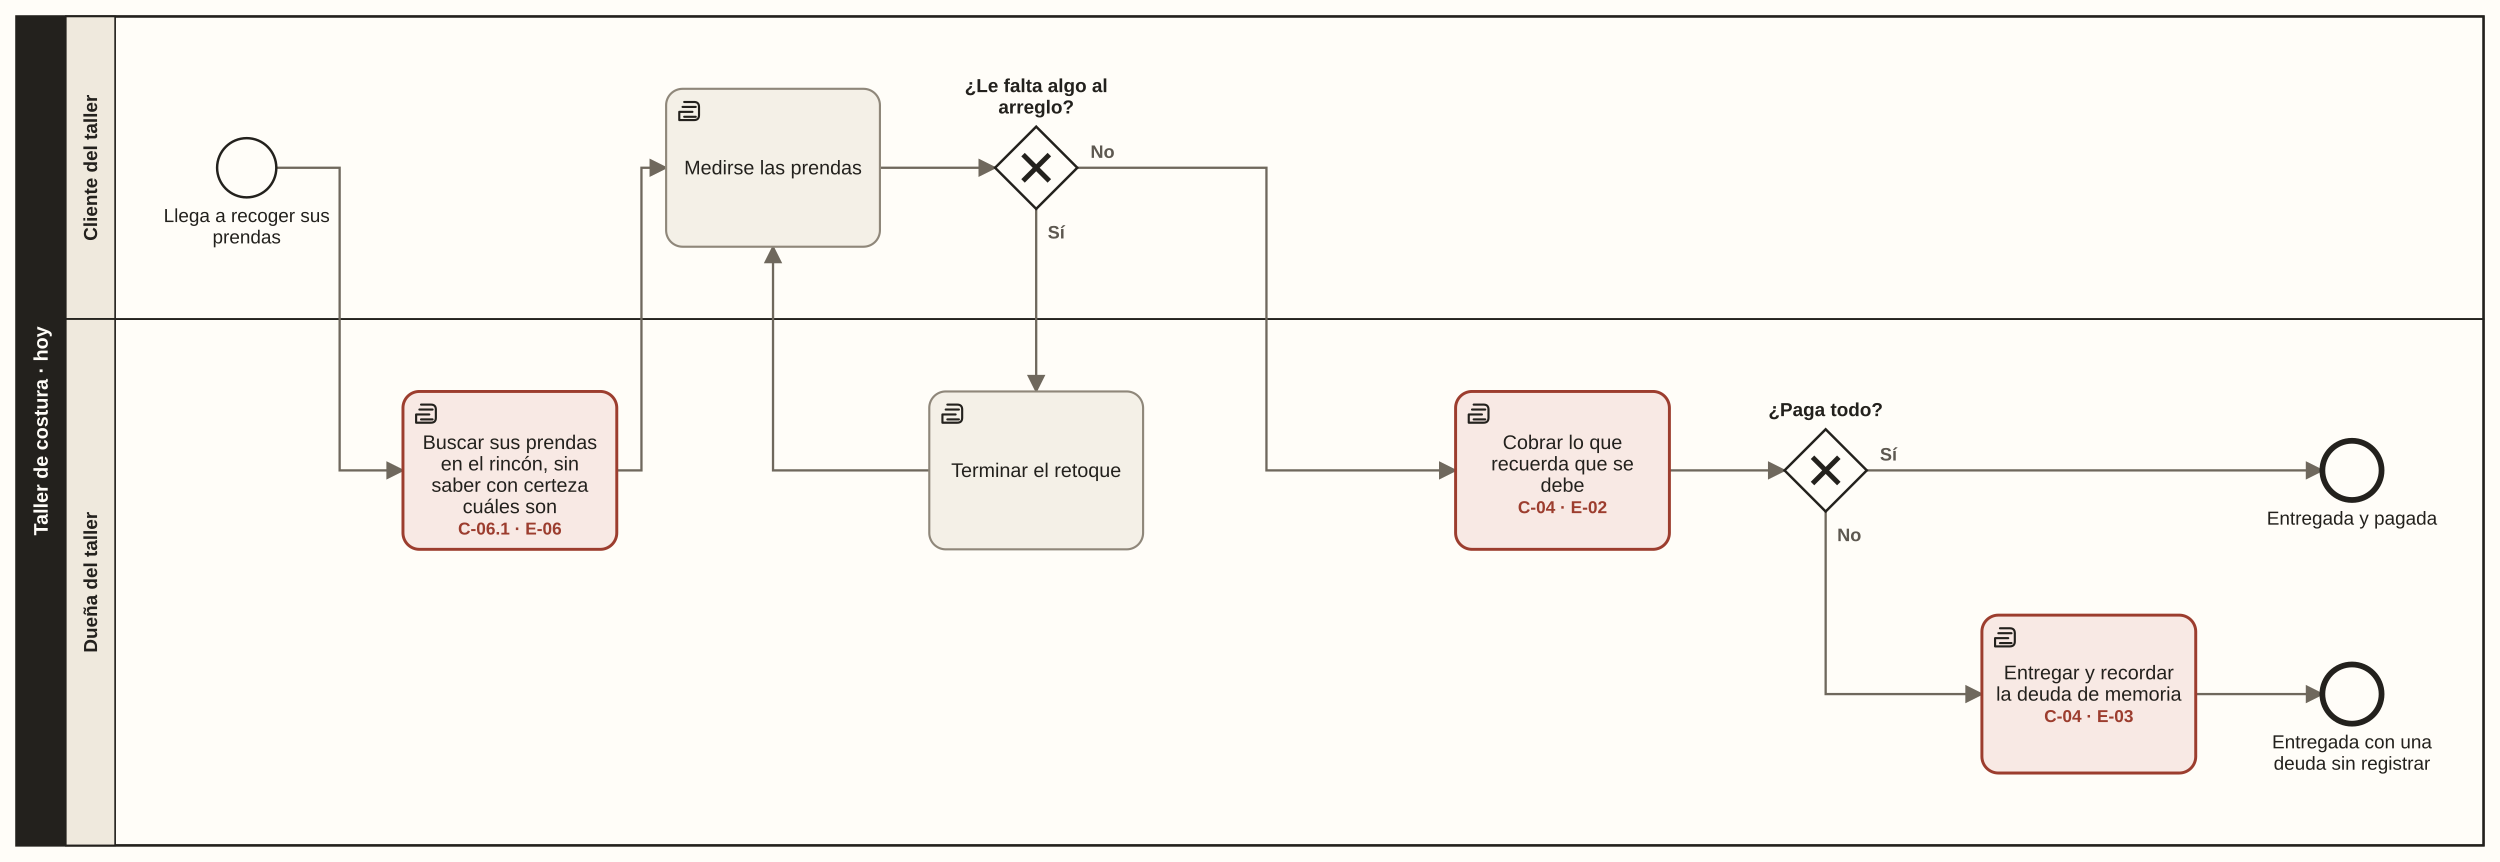
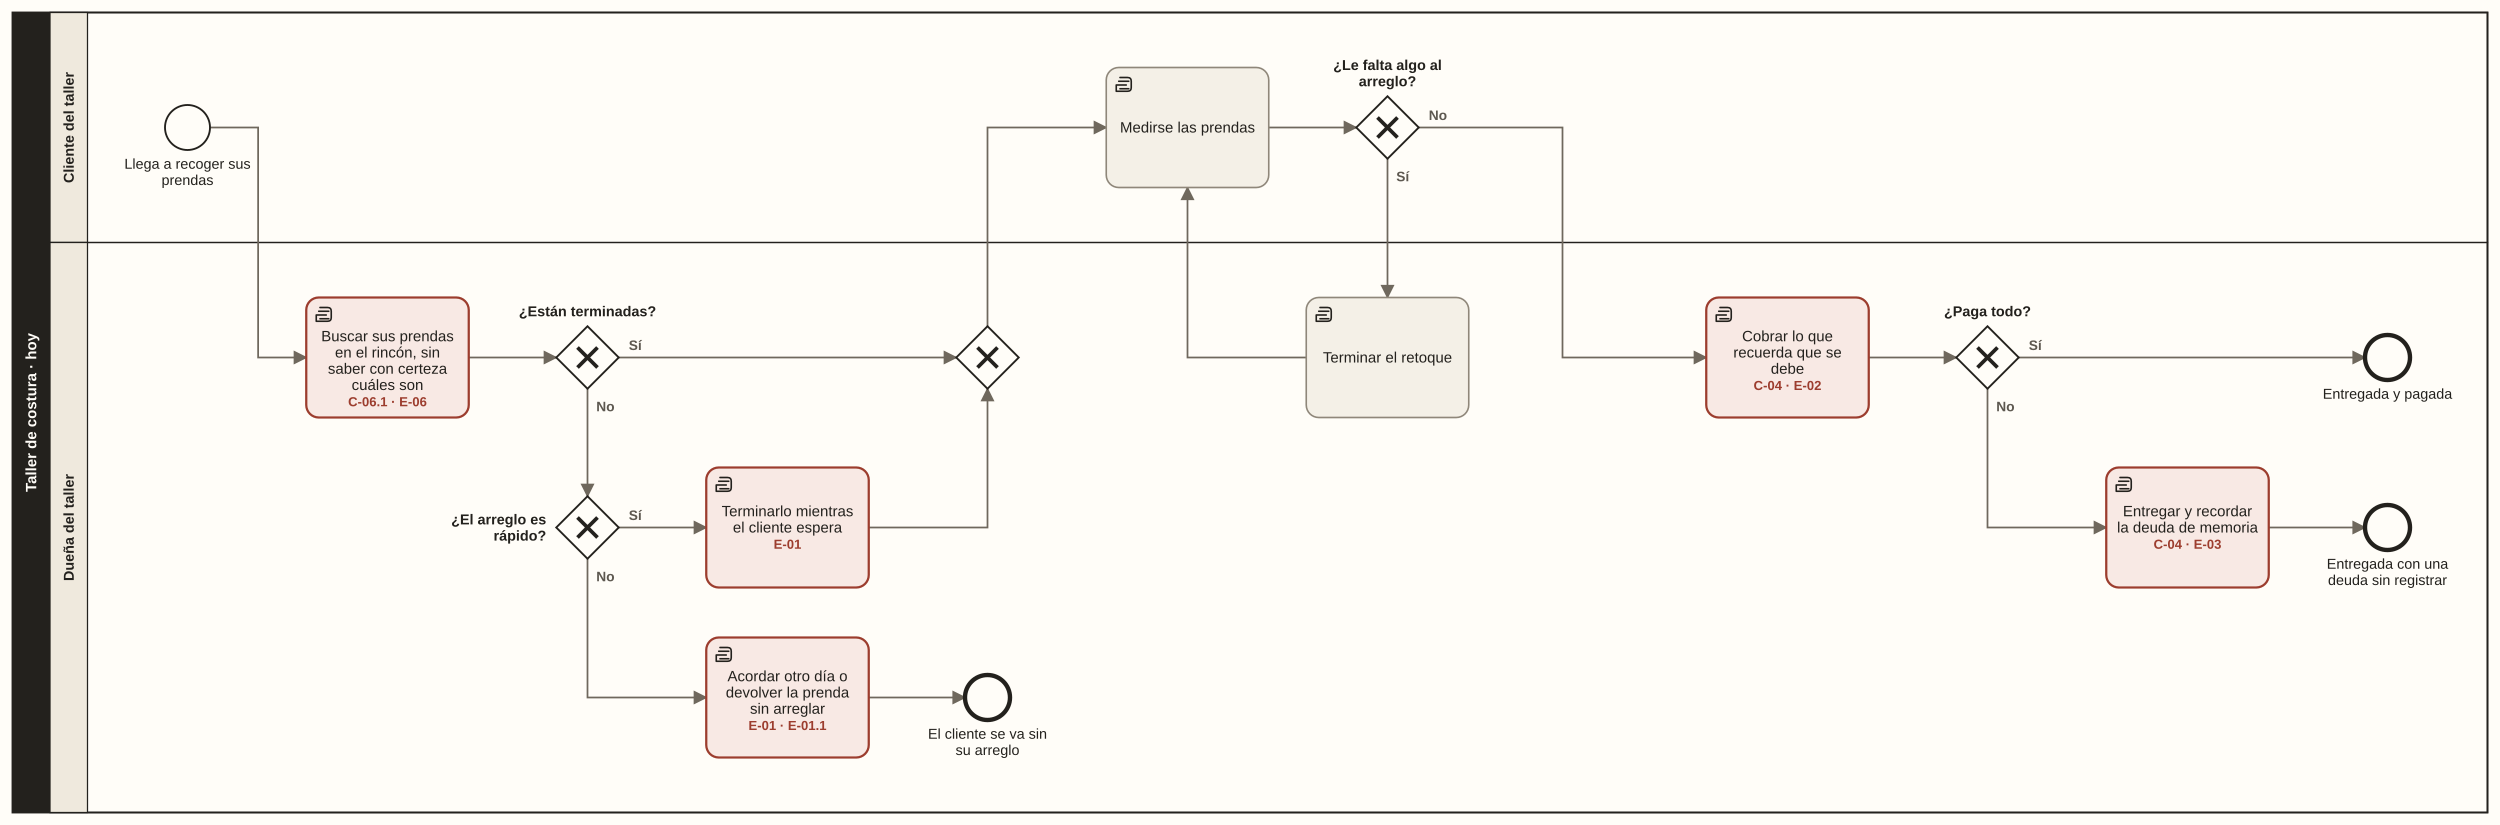
- <svg xmlns="http://www.w3.org/2000/svg" viewBox="0 0 1520 524" width="1520" height="524" font-family="'Source Sans 3', 'Segoe UI', Arial, sans-serif" role="img" aria-label="Taller de costura · hoy · Entrega y cobro">
+ <svg xmlns="http://www.w3.org/2000/svg" viewBox="0 0 2000 660" width="2000" height="660" font-family="'Source Sans 3', 'Segoe UI', Arial, sans-serif" role="img" aria-label="Taller de costura · hoy · Entrega y cobro">
  <defs>
    <marker id="flecha-actual-3-entrega-y-cobro" viewBox="0 0 10 10" refX="9" refY="5" markerWidth="8" markerHeight="8" orient="auto-start-reverse">
      <path d="M0 0 L10 5 L0 10 z" fill="#6f685d" />
    </marker>
  </defs>
-   <rect x="0" y="0" width="1520" height="524" fill="#fffdf8" />
-   <rect x="10" y="10" width="1500" height="504" fill="#fffdf8" stroke="#23211d" stroke-width="1.5" />
-   <rect x="10" y="10" width="30" height="504" fill="#23211d" />
-   <text x="29.0" y="262.0" font-size="12" font-weight="600" fill="#fffdf8" text-anchor="middle" transform="rotate(-90 29.0 262.0)">Taller de costura · hoy</text>
-   <rect x="40" y="10" width="1470" height="184" fill="none" stroke="#23211d" stroke-width="1" />
+   <rect x="0" y="0" width="2000" height="660" fill="#fffdf8" />
+   <rect x="10" y="10" width="1980" height="640" fill="#fffdf8" stroke="#23211d" stroke-width="1.5" />
+   <rect x="10" y="10" width="30" height="640" fill="#23211d" />
+   <text x="29.0" y="330.0" font-size="12" font-weight="600" fill="#fffdf8" text-anchor="middle" transform="rotate(-90 29.0 330.0)">Taller de costura · hoy</text>
+   <rect x="40" y="10" width="1950" height="184" fill="none" stroke="#23211d" stroke-width="1" />
  <rect x="40" y="10" width="30" height="184" fill="#efe9dd" stroke="#23211d" stroke-width="1" />
  <text x="59.0" y="102.0" font-size="11.5" font-weight="600" fill="#23211d" text-anchor="middle" transform="rotate(-90 59.0 102.0)">Cliente del taller</text>
-   <rect x="40" y="194" width="1470" height="320" fill="none" stroke="#23211d" stroke-width="1" />
-   <rect x="40" y="194" width="30" height="320" fill="#efe9dd" stroke="#23211d" stroke-width="1" />
-   <text x="59.0" y="354.0" font-size="11.5" font-weight="600" fill="#23211d" text-anchor="middle" transform="rotate(-90 59.0 354.0)">Dueña del taller</text>
+   <rect x="40" y="194" width="1950" height="456" fill="none" stroke="#23211d" stroke-width="1" />
+   <rect x="40" y="194" width="30" height="456" fill="#efe9dd" stroke="#23211d" stroke-width="1" />
+   <text x="59.0" y="422.0" font-size="11.5" font-weight="600" fill="#23211d" text-anchor="middle" transform="rotate(-90 59.0 422.0)">Dueña del taller</text>
  <polyline points="168.0,102.0 206.5,102.0 206.5,286.0 245.0,286.0" fill="none" stroke="#6f685d" stroke-width="1.4" marker-end="url(#flecha-actual-3-entrega-y-cobro)" />
-   <polyline points="375.0,286.0 390.0,286.0 390.0,102.0 405.0,102.0" fill="none" stroke="#6f685d" stroke-width="1.4" marker-end="url(#flecha-actual-3-entrega-y-cobro)" />
-   <polyline points="535.0,102.0 605.0,102.0" fill="none" stroke="#6f685d" stroke-width="1.4" marker-end="url(#flecha-actual-3-entrega-y-cobro)" />
-   <polyline points="630.0,127.0 630.0,238.0" fill="none" stroke="#6f685d" stroke-width="1.4" marker-end="url(#flecha-actual-3-entrega-y-cobro)" />
-   <text x="637.0" y="145.0" font-size="11" font-weight="600" fill="#5d5850" text-anchor="start">Sí</text>
-   <polyline points="565.0,286.0 470.0,286.0 470.0,150.0" fill="none" stroke="#6f685d" stroke-width="1.4" marker-end="url(#flecha-actual-3-entrega-y-cobro)" />
-   <polyline points="655.0,102.0 770.0,102.0 770.0,286.0 885.0,286.0" fill="none" stroke="#6f685d" stroke-width="1.4" marker-end="url(#flecha-actual-3-entrega-y-cobro)" />
-   <text x="663.0" y="96.0" font-size="11" font-weight="600" fill="#5d5850" text-anchor="start">No</text>
-   <polyline points="1015.0,286.0 1085.0,286.0" fill="none" stroke="#6f685d" stroke-width="1.4" marker-end="url(#flecha-actual-3-entrega-y-cobro)" />
-   <polyline points="1135.0,286.0 1412.0,286.0" fill="none" stroke="#6f685d" stroke-width="1.4" marker-end="url(#flecha-actual-3-entrega-y-cobro)" />
-   <text x="1143.0" y="280.0" font-size="11" font-weight="600" fill="#5d5850" text-anchor="start">Sí</text>
-   <polyline points="1110.0,311.0 1110.0,422.0 1205.0,422.0" fill="none" stroke="#6f685d" stroke-width="1.4" marker-end="url(#flecha-actual-3-entrega-y-cobro)" />
-   <text x="1117.0" y="329.0" font-size="11" font-weight="600" fill="#5d5850" text-anchor="start">No</text>
-   <polyline points="1335.0,422.0 1412.0,422.0" fill="none" stroke="#6f685d" stroke-width="1.4" marker-end="url(#flecha-actual-3-entrega-y-cobro)" />
+   <polyline points="375.0,286.0 445.0,286.0" fill="none" stroke="#6f685d" stroke-width="1.4" marker-end="url(#flecha-actual-3-entrega-y-cobro)" />
+   <polyline points="495.0,286.0 765.0,286.0" fill="none" stroke="#6f685d" stroke-width="1.4" marker-end="url(#flecha-actual-3-entrega-y-cobro)" />
+   <text x="503.0" y="280.0" font-size="11" font-weight="600" fill="#5d5850" text-anchor="start">Sí</text>
+   <polyline points="470.0,311.0 470.0,397.0" fill="none" stroke="#6f685d" stroke-width="1.4" marker-end="url(#flecha-actual-3-entrega-y-cobro)" />
+   <text x="477.0" y="329.0" font-size="11" font-weight="600" fill="#5d5850" text-anchor="start">No</text>
+   <polyline points="495.0,422.0 565.0,422.0" fill="none" stroke="#6f685d" stroke-width="1.4" marker-end="url(#flecha-actual-3-entrega-y-cobro)" />
+   <text x="503.0" y="416.0" font-size="11" font-weight="600" fill="#5d5850" text-anchor="start">Sí</text>
+   <polyline points="470.0,447.0 470.0,558.0 565.0,558.0" fill="none" stroke="#6f685d" stroke-width="1.4" marker-end="url(#flecha-actual-3-entrega-y-cobro)" />
+   <text x="477.0" y="465.0" font-size="11" font-weight="600" fill="#5d5850" text-anchor="start">No</text>
+   <polyline points="695.0,422.0 790.0,422.0 790.0,311.0" fill="none" stroke="#6f685d" stroke-width="1.4" marker-end="url(#flecha-actual-3-entrega-y-cobro)" />
+   <polyline points="695.0,558.0 772.0,558.0" fill="none" stroke="#6f685d" stroke-width="1.4" marker-end="url(#flecha-actual-3-entrega-y-cobro)" />
+   <polyline points="790.0,261.0 790.0,102.0 885.0,102.0" fill="none" stroke="#6f685d" stroke-width="1.4" marker-end="url(#flecha-actual-3-entrega-y-cobro)" />
+   <polyline points="1015.0,102.0 1085.0,102.0" fill="none" stroke="#6f685d" stroke-width="1.4" marker-end="url(#flecha-actual-3-entrega-y-cobro)" />
+   <polyline points="1110.0,127.0 1110.0,238.0" fill="none" stroke="#6f685d" stroke-width="1.4" marker-end="url(#flecha-actual-3-entrega-y-cobro)" />
+   <text x="1117.0" y="145.0" font-size="11" font-weight="600" fill="#5d5850" text-anchor="start">Sí</text>
+   <polyline points="1045.0,286.0 950.0,286.0 950.0,150.0" fill="none" stroke="#6f685d" stroke-width="1.4" marker-end="url(#flecha-actual-3-entrega-y-cobro)" />
+   <polyline points="1135.0,102.0 1250.0,102.0 1250.0,286.0 1365.0,286.0" fill="none" stroke="#6f685d" stroke-width="1.4" marker-end="url(#flecha-actual-3-entrega-y-cobro)" />
+   <text x="1143.0" y="96.0" font-size="11" font-weight="600" fill="#5d5850" text-anchor="start">No</text>
+   <polyline points="1495.0,286.0 1565.0,286.0" fill="none" stroke="#6f685d" stroke-width="1.4" marker-end="url(#flecha-actual-3-entrega-y-cobro)" />
+   <polyline points="1615.0,286.0 1892.0,286.0" fill="none" stroke="#6f685d" stroke-width="1.4" marker-end="url(#flecha-actual-3-entrega-y-cobro)" />
+   <text x="1623.0" y="280.0" font-size="11" font-weight="600" fill="#5d5850" text-anchor="start">Sí</text>
+   <polyline points="1590.0,311.0 1590.0,422.0 1685.0,422.0" fill="none" stroke="#6f685d" stroke-width="1.4" marker-end="url(#flecha-actual-3-entrega-y-cobro)" />
+   <text x="1597.0" y="329.0" font-size="11" font-weight="600" fill="#5d5850" text-anchor="start">No</text>
+   <polyline points="1815.0,422.0 1892.0,422.0" fill="none" stroke="#6f685d" stroke-width="1.4" marker-end="url(#flecha-actual-3-entrega-y-cobro)" />
  <circle cx="150.0" cy="102.0" r="18.0" fill="#fffdf8" stroke="#23211d" stroke-width="1.5" />
  <text x="150.0" y="135.0" font-size="11.5" font-weight="400" fill="#23211d" text-anchor="middle">Llega a recoger sus</text>
  <text x="150.0" y="148.0" font-size="11.5" font-weight="400" fill="#23211d" text-anchor="middle">prendas</text>
  <rect x="245.0" y="238.0" width="130" height="96" rx="10" fill="#f8e9e4" stroke="#9c3d2e" stroke-width="1.8" />
  <path d="M253.0 252.0 h8 M255.0 249.0 h8 M256.0 255.0 h7 M253.0 252.0 v5 h9 q3 0 3 -3 v-5 q0 -3 -3 -3 h-6" stroke="#23211d" stroke-width="1.3" fill="none" stroke-linecap="round" stroke-linejoin="round" />
  <text x="310.0" y="273.0" font-size="12" font-weight="400" fill="#23211d" text-anchor="middle">Buscar sus prendas</text>
  <text x="310.0" y="286.0" font-size="12" font-weight="400" fill="#23211d" text-anchor="middle">en el rincón, sin</text>
  <text x="310.0" y="299.0" font-size="12" font-weight="400" fill="#23211d" text-anchor="middle">saber con certeza</text>
  <text x="310.0" y="312.0" font-size="12" font-weight="400" fill="#23211d" text-anchor="middle">cuáles son</text>
  <text x="310.0" y="325.0" font-size="10.5" font-weight="700" fill="#9c3d2e" text-anchor="middle">C-06.1 · E-06</text>
-   <rect x="405.0" y="54.0" width="130" height="96" rx="10" fill="#f4f0e7" stroke="#8f877a" stroke-width="1.3" />
-   <path d="M413.0 68.0 h8 M415.0 65.0 h8 M416.0 71.0 h7 M413.0 68.0 v5 h9 q3 0 3 -3 v-5 q0 -3 -3 -3 h-6" stroke="#23211d" stroke-width="1.3" fill="none" stroke-linecap="round" stroke-linejoin="round" />
-   <text x="470.0" y="106.0" font-size="12" font-weight="400" fill="#23211d" text-anchor="middle">Medirse las prendas</text>
-   <path d="M630.0 77.0 L655.0 102.0 L630.0 127.0 L605.0 102.0 z" fill="#fffdf8" stroke="#23211d" stroke-width="1.5" />
-   <path d="M622.0 94.0 L638.0 110.0 M638.0 94.0 L622.0 110.0" stroke="#23211d" stroke-width="3" />
-   <text x="630.0" y="56.0" font-size="11.5" font-weight="600" fill="#23211d" text-anchor="middle">¿Le falta algo al</text>
-   <text x="630.0" y="69.0" font-size="11.5" font-weight="600" fill="#23211d" text-anchor="middle">arreglo?</text>
-   <rect x="565.0" y="238.0" width="130" height="96" rx="10" fill="#f4f0e7" stroke="#8f877a" stroke-width="1.3" />
-   <path d="M573.0 252.0 h8 M575.0 249.0 h8 M576.0 255.0 h7 M573.0 252.0 v5 h9 q3 0 3 -3 v-5 q0 -3 -3 -3 h-6" stroke="#23211d" stroke-width="1.3" fill="none" stroke-linecap="round" stroke-linejoin="round" />
-   <text x="630.0" y="290.0" font-size="12" font-weight="400" fill="#23211d" text-anchor="middle">Terminar el retoque</text>
-   <rect x="885.0" y="238.0" width="130" height="96" rx="10" fill="#f8e9e4" stroke="#9c3d2e" stroke-width="1.8" />
-   <path d="M893.0 252.0 h8 M895.0 249.0 h8 M896.0 255.0 h7 M893.0 252.0 v5 h9 q3 0 3 -3 v-5 q0 -3 -3 -3 h-6" stroke="#23211d" stroke-width="1.3" fill="none" stroke-linecap="round" stroke-linejoin="round" />
-   <text x="950.0" y="273.0" font-size="12" font-weight="400" fill="#23211d" text-anchor="middle">Cobrar lo que</text>
-   <text x="950.0" y="286.0" font-size="12" font-weight="400" fill="#23211d" text-anchor="middle">recuerda que se</text>
-   <text x="950.0" y="299.0" font-size="12" font-weight="400" fill="#23211d" text-anchor="middle">debe</text>
-   <text x="950.0" y="312.0" font-size="10.5" font-weight="700" fill="#9c3d2e" text-anchor="middle">C-04 · E-02</text>
-   <path d="M1110.0 261.0 L1135.0 286.0 L1110.0 311.0 L1085.0 286.0 z" fill="#fffdf8" stroke="#23211d" stroke-width="1.5" />
-   <path d="M1102.0 278.0 L1118.0 294.0 M1118.0 278.0 L1102.0 294.0" stroke="#23211d" stroke-width="3" />
-   <text x="1110.0" y="253.0" font-size="11.5" font-weight="600" fill="#23211d" text-anchor="middle">¿Paga todo?</text>
-   <circle cx="1430.0" cy="286.0" r="18.0" fill="#fffdf8" stroke="#23211d" stroke-width="3.5" />
-   <text x="1430.0" y="319.0" font-size="11.5" font-weight="400" fill="#23211d" text-anchor="middle">Entregada y pagada</text>
-   <rect x="1205.0" y="374.0" width="130" height="96" rx="10" fill="#f8e9e4" stroke="#9c3d2e" stroke-width="1.8" />
-   <path d="M1213.0 388.0 h8 M1215.0 385.0 h8 M1216.0 391.0 h7 M1213.0 388.0 v5 h9 q3 0 3 -3 v-5 q0 -3 -3 -3 h-6" stroke="#23211d" stroke-width="1.3" fill="none" stroke-linecap="round" stroke-linejoin="round" />
-   <text x="1270.0" y="413.0" font-size="12" font-weight="400" fill="#23211d" text-anchor="middle">Entregar y recordar</text>
-   <text x="1270.0" y="426.0" font-size="12" font-weight="400" fill="#23211d" text-anchor="middle">la deuda de memoria</text>
-   <text x="1270.0" y="439.0" font-size="10.5" font-weight="700" fill="#9c3d2e" text-anchor="middle">C-04 · E-03</text>
-   <circle cx="1430.0" cy="422.0" r="18.0" fill="#fffdf8" stroke="#23211d" stroke-width="3.5" />
-   <text x="1430.0" y="455.0" font-size="11.5" font-weight="400" fill="#23211d" text-anchor="middle">Entregada con una</text>
-   <text x="1430.0" y="468.0" font-size="11.5" font-weight="400" fill="#23211d" text-anchor="middle">deuda sin registrar</text>
+   <path d="M470.0 261.0 L495.0 286.0 L470.0 311.0 L445.0 286.0 z" fill="#fffdf8" stroke="#23211d" stroke-width="1.5" />
+   <path d="M462.0 278.0 L478.0 294.0 M478.0 278.0 L462.0 294.0" stroke="#23211d" stroke-width="3" />
+   <text x="470.0" y="253.0" font-size="11.5" font-weight="600" fill="#23211d" text-anchor="middle">¿Están terminadas?</text>
+   <path d="M470.0 397.0 L495.0 422.0 L470.0 447.0 L445.0 422.0 z" fill="#fffdf8" stroke="#23211d" stroke-width="1.5" />
+   <path d="M462.0 414.0 L478.0 430.0 M478.0 414.0 L462.0 430.0" stroke="#23211d" stroke-width="3" />
+   <text x="437.0" y="419.5" font-size="11.5" font-weight="600" fill="#23211d" text-anchor="end">¿El arreglo es</text>
+   <text x="437.0" y="432.5" font-size="11.5" font-weight="600" fill="#23211d" text-anchor="end">rápido?</text>
+   <rect x="565.0" y="374.0" width="130" height="96" rx="10" fill="#f8e9e4" stroke="#9c3d2e" stroke-width="1.8" />
+   <path d="M573.0 388.0 h8 M575.0 385.0 h8 M576.0 391.0 h7 M573.0 388.0 v5 h9 q3 0 3 -3 v-5 q0 -3 -3 -3 h-6" stroke="#23211d" stroke-width="1.3" fill="none" stroke-linecap="round" stroke-linejoin="round" />
+   <text x="630.0" y="413.0" font-size="12" font-weight="400" fill="#23211d" text-anchor="middle">Terminarlo mientras</text>
+   <text x="630.0" y="426.0" font-size="12" font-weight="400" fill="#23211d" text-anchor="middle">el cliente espera</text>
+   <text x="630.0" y="439.0" font-size="10.5" font-weight="700" fill="#9c3d2e" text-anchor="middle">E-01</text>
+   <rect x="565.0" y="510.0" width="130" height="96" rx="10" fill="#f8e9e4" stroke="#9c3d2e" stroke-width="1.8" />
+   <path d="M573.0 524.0 h8 M575.0 521.0 h8 M576.0 527.0 h7 M573.0 524.0 v5 h9 q3 0 3 -3 v-5 q0 -3 -3 -3 h-6" stroke="#23211d" stroke-width="1.3" fill="none" stroke-linecap="round" stroke-linejoin="round" />
+   <text x="630.0" y="545.0" font-size="12" font-weight="400" fill="#23211d" text-anchor="middle">Acordar otro día o</text>
+   <text x="630.0" y="558.0" font-size="12" font-weight="400" fill="#23211d" text-anchor="middle">devolver la prenda</text>
+   <text x="630.0" y="571.0" font-size="12" font-weight="400" fill="#23211d" text-anchor="middle">sin arreglar</text>
+   <text x="630.0" y="584.0" font-size="10.5" font-weight="700" fill="#9c3d2e" text-anchor="middle">E-01 · E-01.1</text>
+   <circle cx="790.0" cy="558.0" r="18.0" fill="#fffdf8" stroke="#23211d" stroke-width="3.5" />
+   <text x="790.0" y="591.0" font-size="11.5" font-weight="400" fill="#23211d" text-anchor="middle">El cliente se va sin</text>
+   <text x="790.0" y="604.0" font-size="11.5" font-weight="400" fill="#23211d" text-anchor="middle">su arreglo</text>
+   <path d="M790.0 261.0 L815.0 286.0 L790.0 311.0 L765.0 286.0 z" fill="#fffdf8" stroke="#23211d" stroke-width="1.5" />
+   <path d="M782.0 278.0 L798.0 294.0 M798.0 278.0 L782.0 294.0" stroke="#23211d" stroke-width="3" />
+   <rect x="885.0" y="54.0" width="130" height="96" rx="10" fill="#f4f0e7" stroke="#8f877a" stroke-width="1.3" />
+   <path d="M893.0 68.0 h8 M895.0 65.0 h8 M896.0 71.0 h7 M893.0 68.0 v5 h9 q3 0 3 -3 v-5 q0 -3 -3 -3 h-6" stroke="#23211d" stroke-width="1.3" fill="none" stroke-linecap="round" stroke-linejoin="round" />
+   <text x="950.0" y="106.0" font-size="12" font-weight="400" fill="#23211d" text-anchor="middle">Medirse las prendas</text>
+   <path d="M1110.0 77.0 L1135.0 102.0 L1110.0 127.0 L1085.0 102.0 z" fill="#fffdf8" stroke="#23211d" stroke-width="1.5" />
+   <path d="M1102.0 94.0 L1118.0 110.0 M1118.0 94.0 L1102.0 110.0" stroke="#23211d" stroke-width="3" />
+   <text x="1110.0" y="56.0" font-size="11.5" font-weight="600" fill="#23211d" text-anchor="middle">¿Le falta algo al</text>
+   <text x="1110.0" y="69.0" font-size="11.5" font-weight="600" fill="#23211d" text-anchor="middle">arreglo?</text>
+   <rect x="1045.0" y="238.0" width="130" height="96" rx="10" fill="#f4f0e7" stroke="#8f877a" stroke-width="1.3" />
+   <path d="M1053.0 252.0 h8 M1055.0 249.0 h8 M1056.0 255.0 h7 M1053.0 252.0 v5 h9 q3 0 3 -3 v-5 q0 -3 -3 -3 h-6" stroke="#23211d" stroke-width="1.3" fill="none" stroke-linecap="round" stroke-linejoin="round" />
+   <text x="1110.0" y="290.0" font-size="12" font-weight="400" fill="#23211d" text-anchor="middle">Terminar el retoque</text>
+   <rect x="1365.0" y="238.0" width="130" height="96" rx="10" fill="#f8e9e4" stroke="#9c3d2e" stroke-width="1.8" />
+   <path d="M1373.0 252.0 h8 M1375.0 249.0 h8 M1376.0 255.0 h7 M1373.0 252.0 v5 h9 q3 0 3 -3 v-5 q0 -3 -3 -3 h-6" stroke="#23211d" stroke-width="1.3" fill="none" stroke-linecap="round" stroke-linejoin="round" />
+   <text x="1430.0" y="273.0" font-size="12" font-weight="400" fill="#23211d" text-anchor="middle">Cobrar lo que</text>
+   <text x="1430.0" y="286.0" font-size="12" font-weight="400" fill="#23211d" text-anchor="middle">recuerda que se</text>
+   <text x="1430.0" y="299.0" font-size="12" font-weight="400" fill="#23211d" text-anchor="middle">debe</text>
+   <text x="1430.0" y="312.0" font-size="10.5" font-weight="700" fill="#9c3d2e" text-anchor="middle">C-04 · E-02</text>
+   <path d="M1590.0 261.0 L1615.0 286.0 L1590.0 311.0 L1565.0 286.0 z" fill="#fffdf8" stroke="#23211d" stroke-width="1.5" />
+   <path d="M1582.0 278.0 L1598.0 294.0 M1598.0 278.0 L1582.0 294.0" stroke="#23211d" stroke-width="3" />
+   <text x="1590.0" y="253.0" font-size="11.5" font-weight="600" fill="#23211d" text-anchor="middle">¿Paga todo?</text>
+   <circle cx="1910.0" cy="286.0" r="18.0" fill="#fffdf8" stroke="#23211d" stroke-width="3.5" />
+   <text x="1910.0" y="319.0" font-size="11.5" font-weight="400" fill="#23211d" text-anchor="middle">Entregada y pagada</text>
+   <rect x="1685.0" y="374.0" width="130" height="96" rx="10" fill="#f8e9e4" stroke="#9c3d2e" stroke-width="1.8" />
+   <path d="M1693.0 388.0 h8 M1695.0 385.0 h8 M1696.0 391.0 h7 M1693.0 388.0 v5 h9 q3 0 3 -3 v-5 q0 -3 -3 -3 h-6" stroke="#23211d" stroke-width="1.3" fill="none" stroke-linecap="round" stroke-linejoin="round" />
+   <text x="1750.0" y="413.0" font-size="12" font-weight="400" fill="#23211d" text-anchor="middle">Entregar y recordar</text>
+   <text x="1750.0" y="426.0" font-size="12" font-weight="400" fill="#23211d" text-anchor="middle">la deuda de memoria</text>
+   <text x="1750.0" y="439.0" font-size="10.5" font-weight="700" fill="#9c3d2e" text-anchor="middle">C-04 · E-03</text>
+   <circle cx="1910.0" cy="422.0" r="18.0" fill="#fffdf8" stroke="#23211d" stroke-width="3.5" />
+   <text x="1910.0" y="455.0" font-size="11.5" font-weight="400" fill="#23211d" text-anchor="middle">Entregada con una</text>
+   <text x="1910.0" y="468.0" font-size="11.5" font-weight="400" fill="#23211d" text-anchor="middle">deuda sin registrar</text>
</svg>
